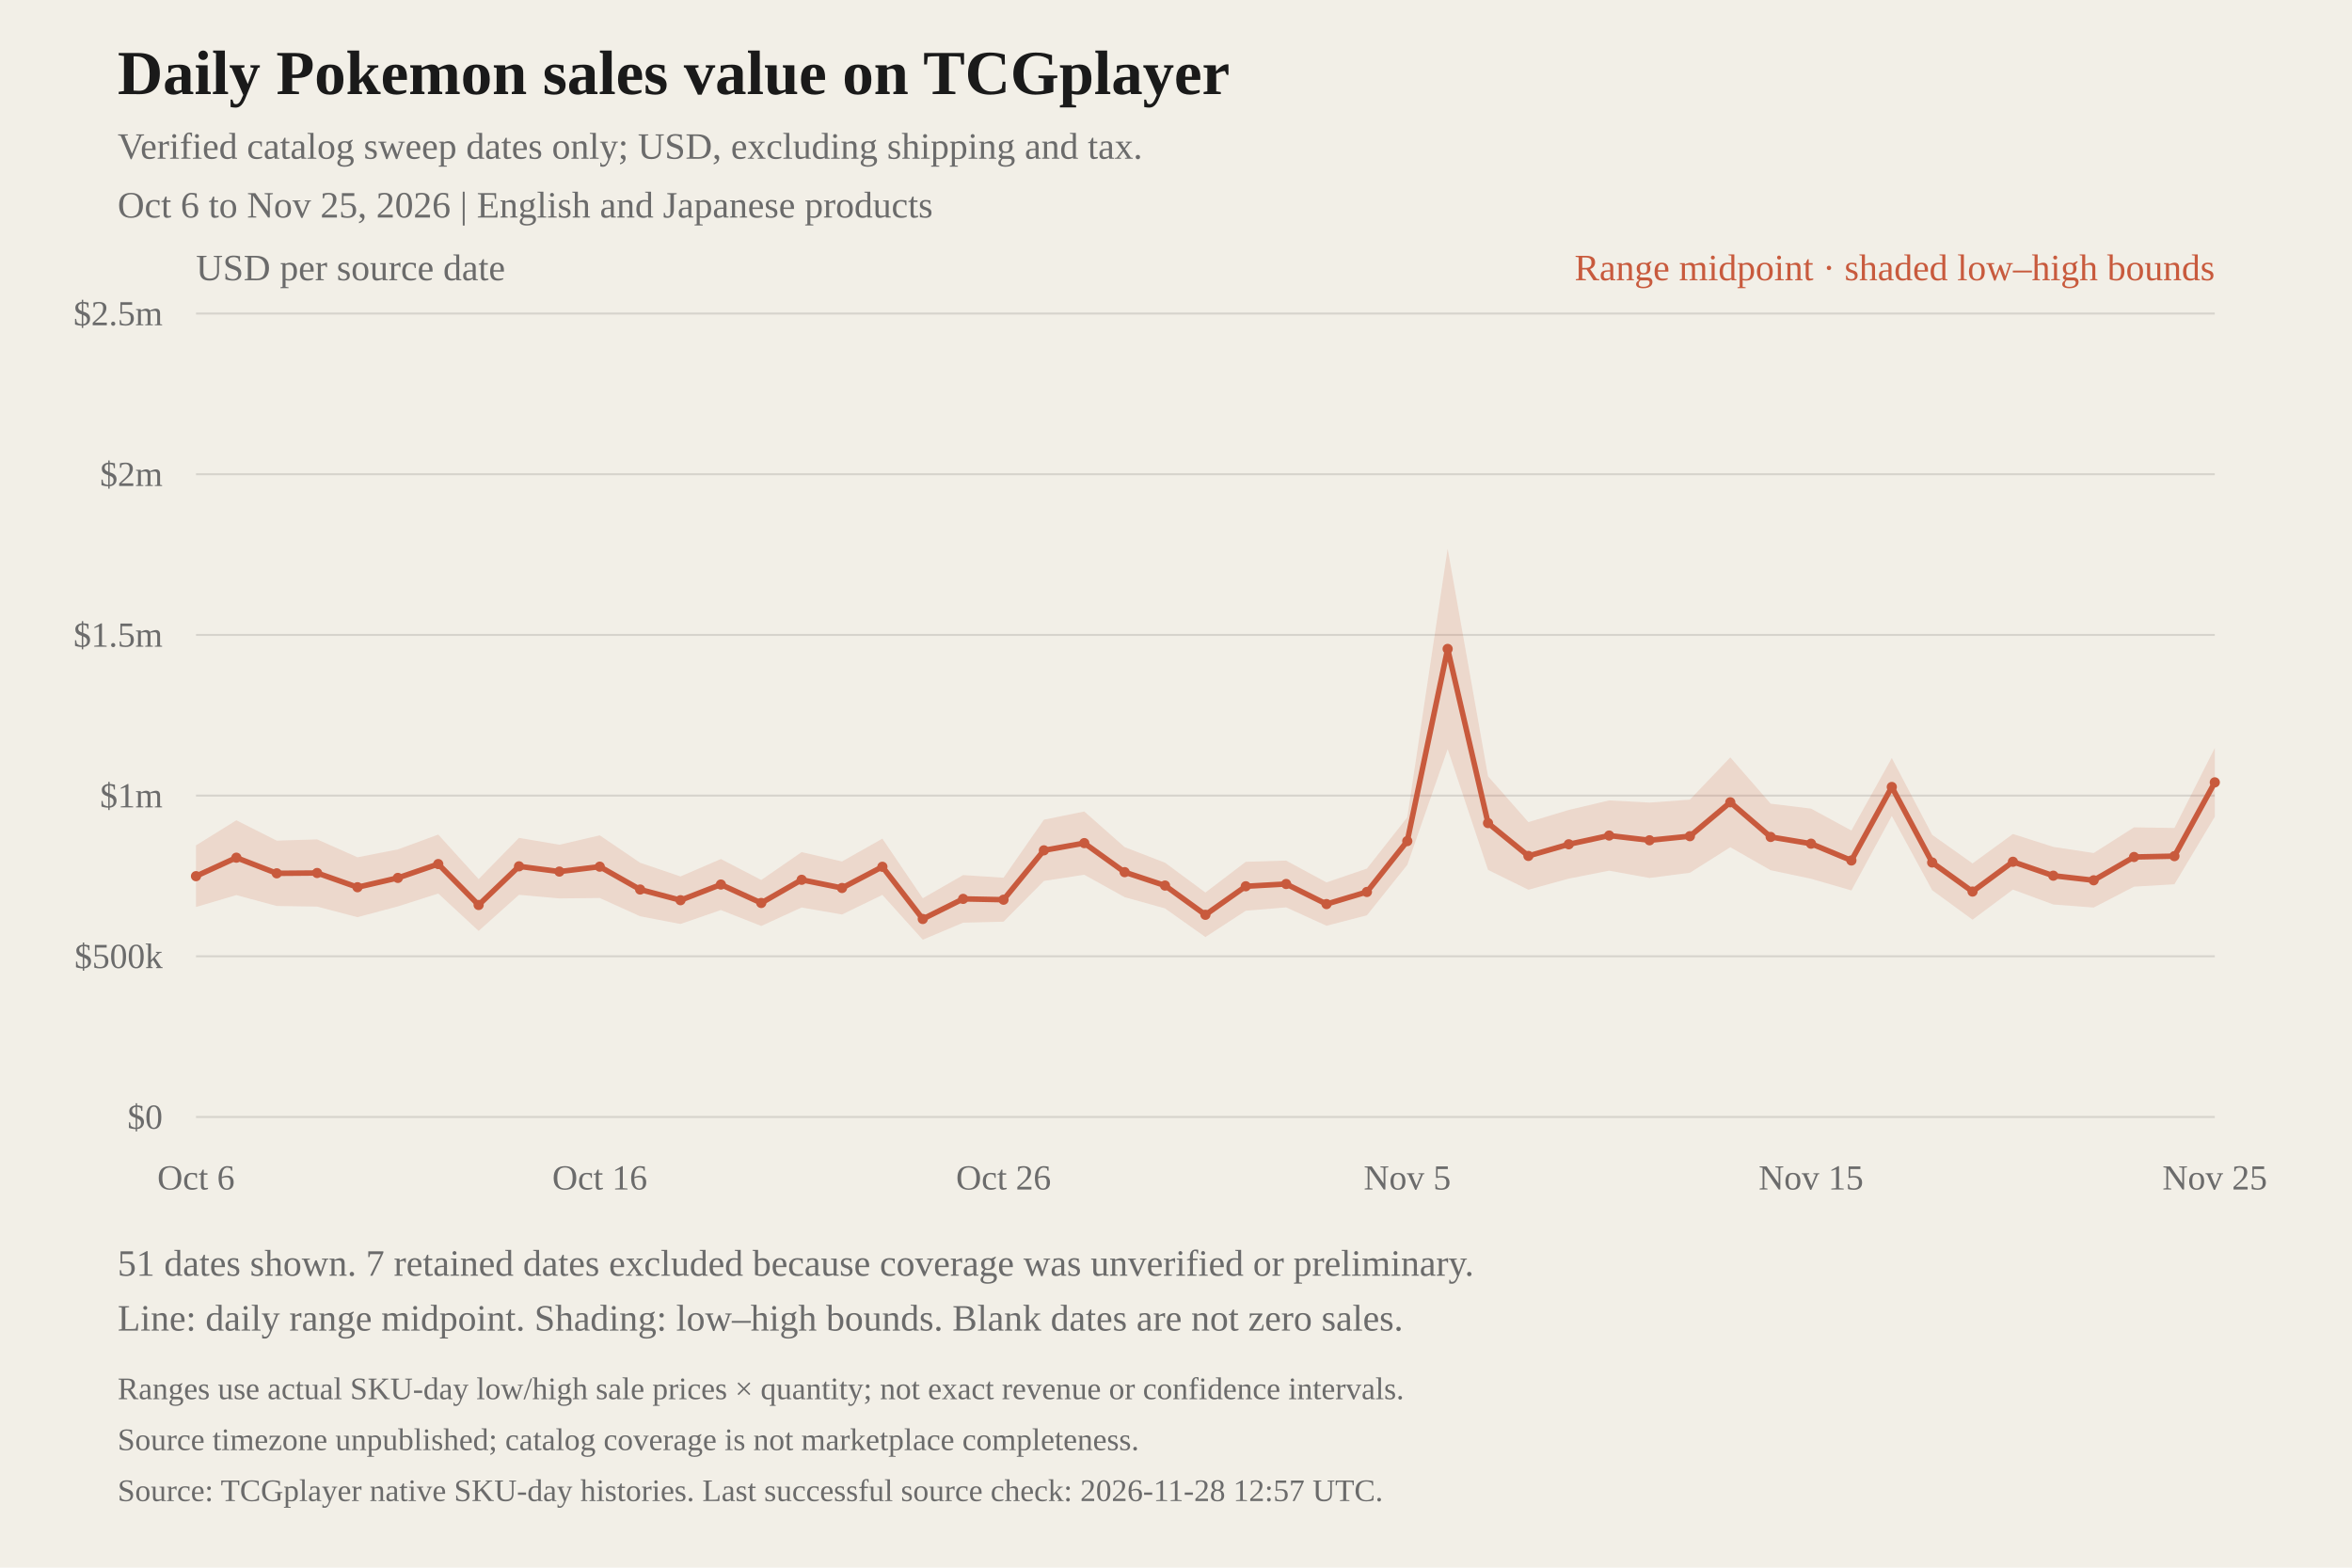
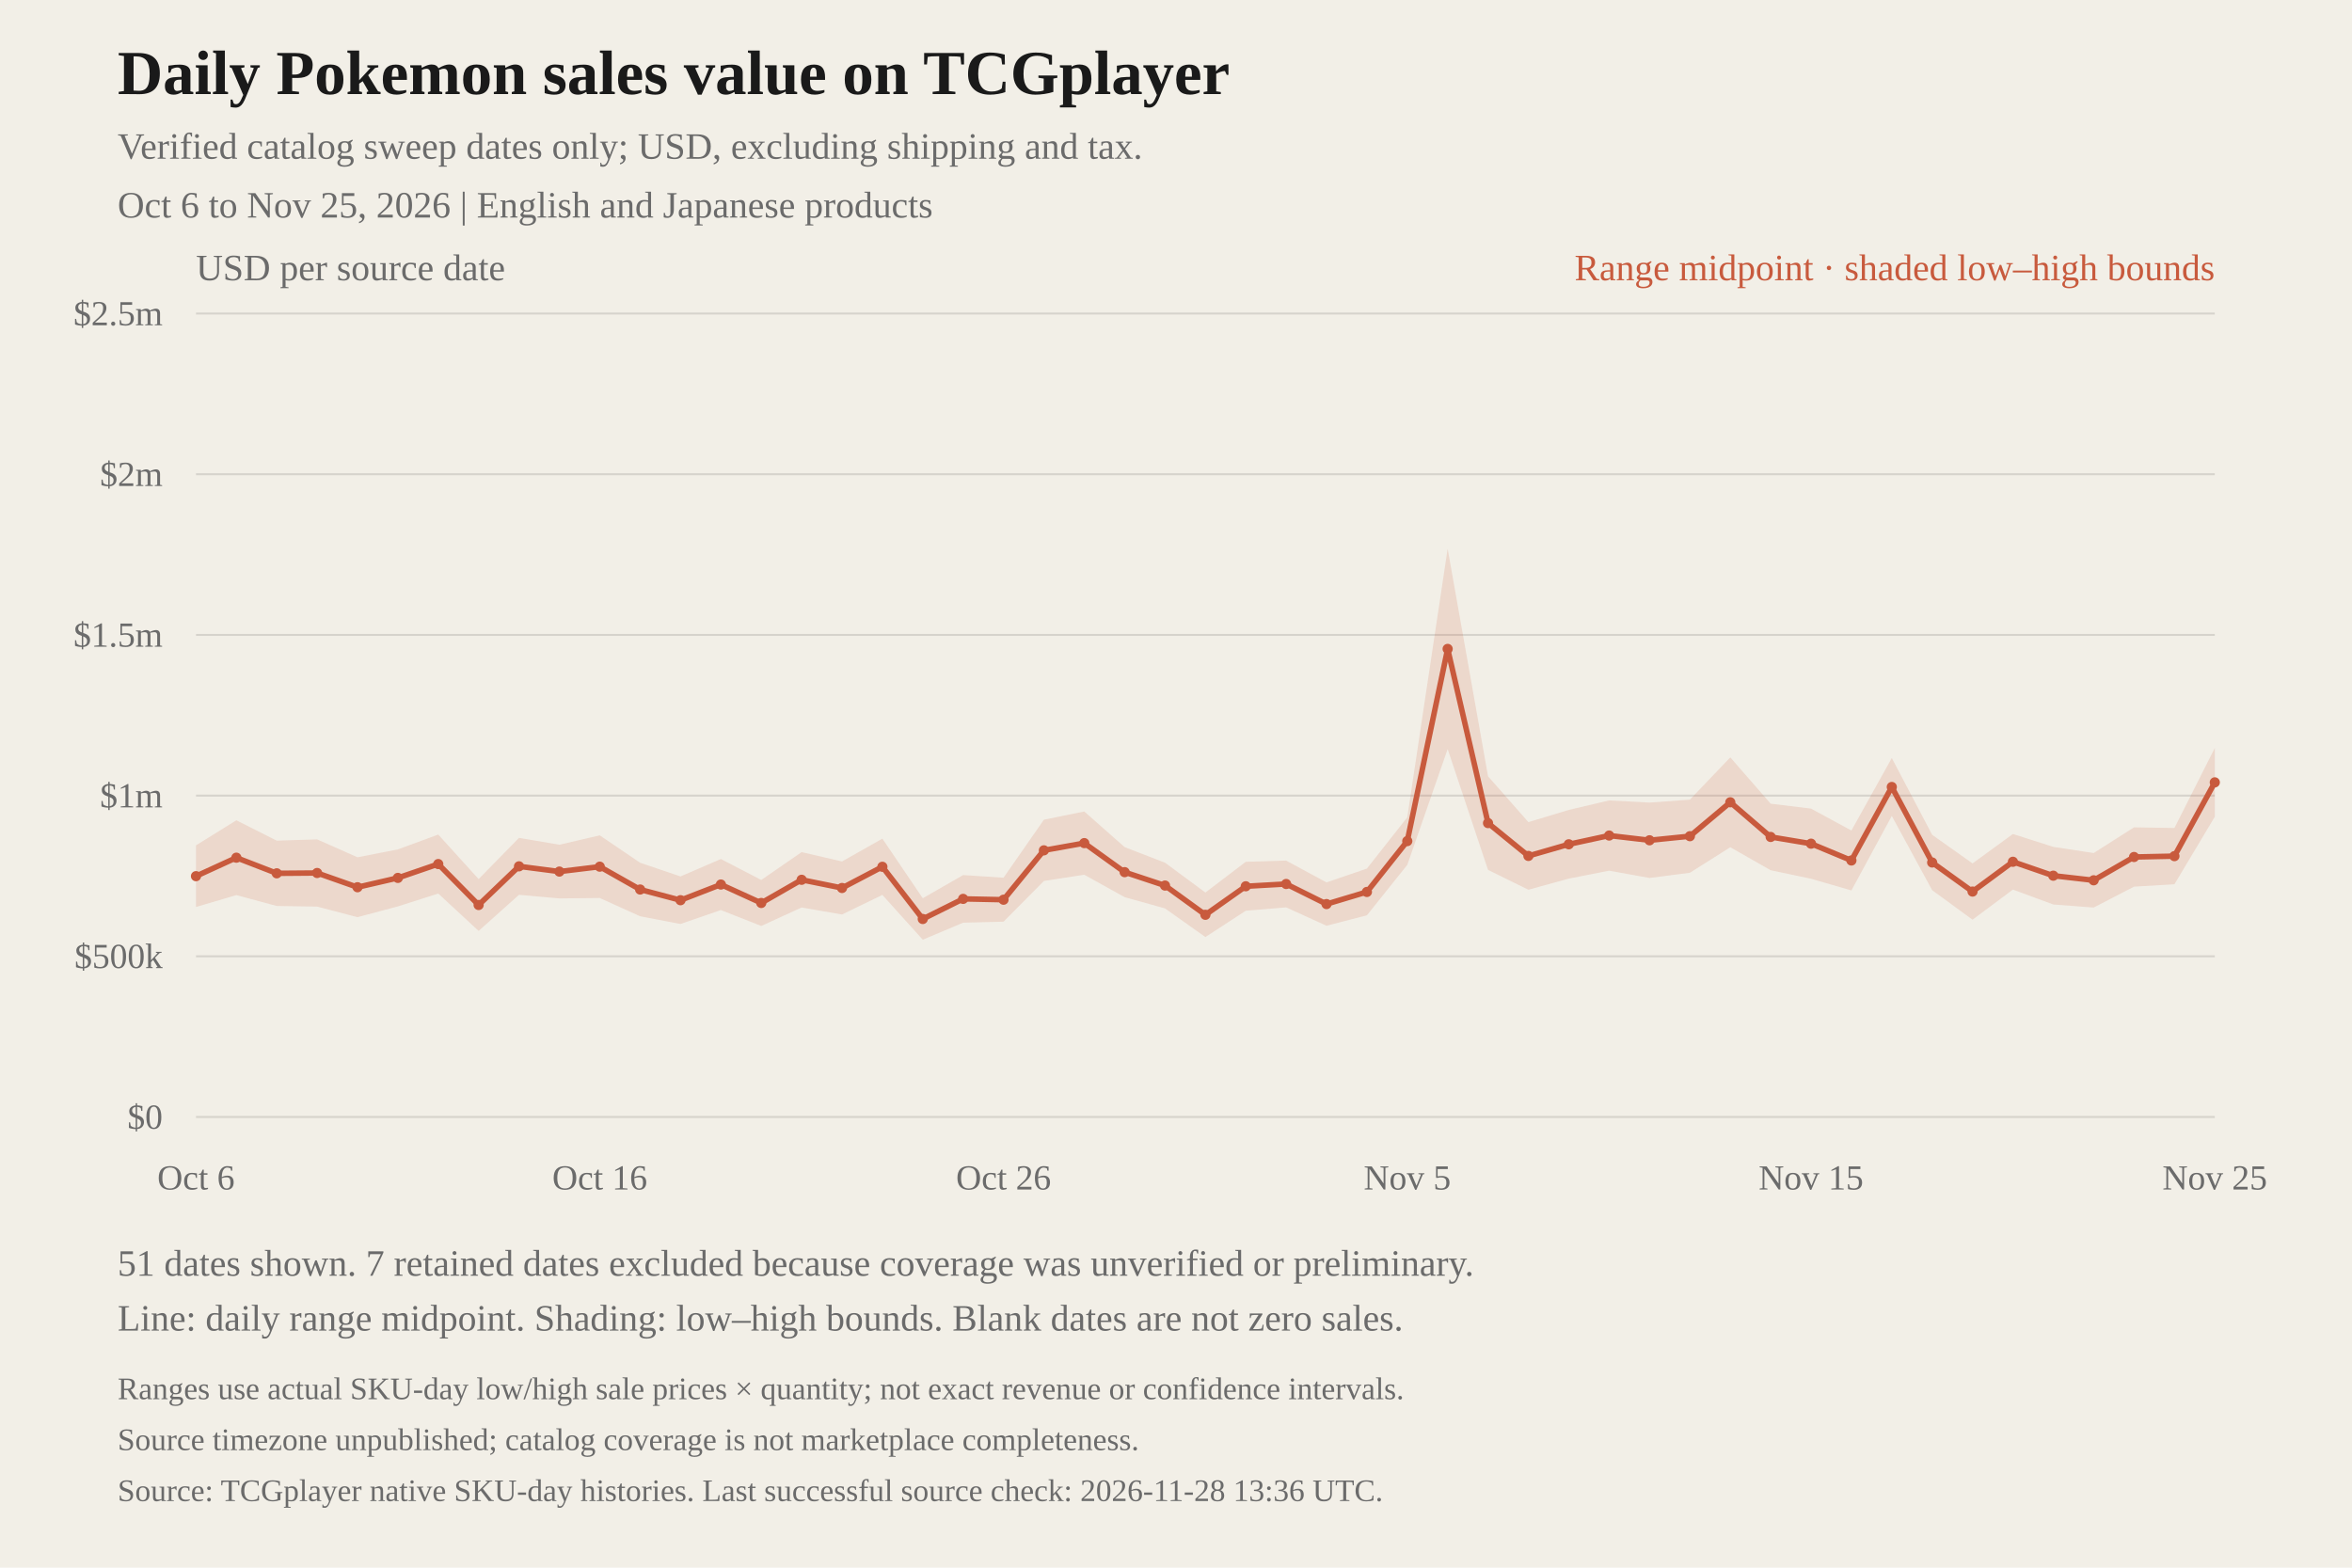
<svg xmlns="http://www.w3.org/2000/svg" width="1200" height="800" viewBox="0 0 1200 800" role="img" aria-labelledby="title description">
  <style>text{font-family:Georgia,"Liberation Serif","Times New Roman",serif;fill:#1A1A1A;font-size:19px}.title{font-size:32px;font-weight:600}.muted,.axis{fill:#6B6B6B}.axis{font-size:18px}.note{font-size:16px;fill:#6B6B6B}.grid{stroke:#D6D3CC;stroke-width:1}</style>
  <rect data-role="background" width="1200" height="800" fill="#F2EFE7" />
  <text x="60" y="48" class="title">Daily Pokemon sales value on TCGplayer</text>
  <text x="60" y="81" class="muted">Verified catalog sweep dates only; USD, excluding shipping and tax.</text>
  <text x="60" y="111" class="muted">Oct 6 to Nov 25, 2026 | English and Japanese products</text>
  <text x="100" y="143" class="muted">USD per source date</text>
  <text x="1130" y="143" text-anchor="end" style="fill:#C85A3D">Range midpoint · shaded low–high bounds</text>
  <path d="M100,570H1130" class="grid" />
  <text x="83" y="576" class="axis" text-anchor="end">$0</text>
  <path d="M100,488H1130" class="grid" />
  <text x="83" y="494" class="axis" text-anchor="end">$500k</text>
  <path d="M100,406H1130" class="grid" />
  <text x="83" y="412" class="axis" text-anchor="end">$1m</text>
  <path d="M100,324H1130" class="grid" />
  <text x="83" y="330" class="axis" text-anchor="end">$1.5m</text>
  <path d="M100,242H1130" class="grid" />
  <text x="83" y="248" class="axis" text-anchor="end">$2m</text>
  <path d="M100,160H1130" class="grid" />
  <text x="83" y="166" class="axis" text-anchor="end">$2.5m</text>
-   <polygon data-series="daily-band" points="100,431.395 120.6,418.596 141.2,428.993 161.8,428.347 182.4,437.483 203,433.454 223.6,425.889 244.2,448.6 264.8,427.569 285.4,431.071 306,426.287 326.6,440.279 347.2,447.253 367.8,438.369 388.4,449.058 409,434.841 429.6,439.616 450.2,427.977 470.8,458.392 491.4,446.556 512,447.917 532.6,418.306 553.2,414.107 573.8,432.3 594.4,440.241 615,455.468 635.6,439.795 656.2,439.174 676.8,450.3 697.4,443.246 718,417.086 738.6,280.034 759.2,396.153 779.8,419.533 800.4,413.322 821,408.458 841.6,409.566 862.2,408.054 882.8,386.495 903.4,410.127 924,412.644 944.6,423.828 965.2,386.825 985.8,426.008 1006.4,440.612 1027,425.587 1047.6,432.172 1068.2,435.314 1088.8,422.197 1109.4,422.538 1130,381.706 1130,416.78 1109.4,451.245 1088.8,452.462 1068.2,463.125 1047.6,461.564 1027,453.951 1006.4,469.323 985.8,454.266 965.2,416.371 944.6,454.391 924,448.424 903.4,444.075 882.8,432.337 862.2,445.372 841.6,448.033 821,444.31 800.4,448.363 779.8,454.039 759.2,443.908 738.6,382.255 718,441.352 697.4,467.087 676.8,472.409 656.2,463.036 635.6,464.752 615,478.179 594.4,463.563 573.8,457.823 553.2,446.38 532.6,449.56 512,470.34 491.4,470.849 470.8,479.541 450.2,456.674 429.6,466.671 409,463.09 388.4,472.524 367.8,464.4 347.2,471.512 326.6,467.575 306,458.248 285.4,458.461 264.8,456.626 244.2,475.046 223.6,455.971 203,462.546 182.4,468.031 161.8,462.639 141.2,462.325 120.6,456.767 100,462.839" fill="#C85A3D" fill-opacity="0.16" />
-   <polyline data-series="daily-midpoint" points="100,447.117 120.6,437.682 141.2,445.659 161.8,445.493 182.4,452.757 203,448 223.6,440.93 244.2,461.823 264.8,442.097 285.4,444.766 306,442.267 326.6,453.927 347.2,459.382 367.8,451.384 388.4,460.791 409,448.965 429.6,453.144 450.2,442.326 470.8,468.967 491.4,458.703 512,459.128 532.6,433.933 553.2,430.244 573.8,445.061 594.4,451.902 615,466.824 635.6,452.274 656.2,451.105 676.8,461.355 697.4,455.167 718,429.219 738.6,331.144 759.2,420.031 779.8,436.786 800.4,430.843 821,426.384 841.6,428.8 862.2,426.713 882.8,409.416 903.4,427.101 924,430.534 944.6,439.11 965.2,401.598 985.8,440.137 1006.4,454.968 1027,439.769 1047.6,446.868 1068.2,449.22 1088.8,437.33 1109.4,436.892 1130,399.243" fill="none" stroke="#C85A3D" stroke-width="2.8" stroke-linejoin="round" stroke-linecap="round" />
+   <polygon data-series="daily-band" points="100,431.395 120.6,418.596 141.2,428.993 161.8,428.347 182.4,437.483 203,433.454 223.6,425.889 244.2,448.6 264.8,427.569 285.4,431.071 306,426.287 326.6,440.279 347.2,447.253 367.8,438.369 388.4,449.058 409,434.841 429.6,439.616 450.2,427.977 470.8,458.392 491.4,446.556 512,447.917 532.6,418.306 553.2,414.107 573.8,432.3 594.4,440.241 615,455.468 635.6,439.795 656.2,439.174 676.8,450.3 697.4,443.246 718,417.086 738.6,280.034 759.2,396.153 779.8,419.533 800.4,413.322 821,408.459 841.6,409.566 862.2,408.056 882.8,386.495 903.4,410.127 924,412.644 944.6,423.828 965.2,386.829 985.8,426.008 1006.4,440.612 1027,425.587 1047.6,432.172 1068.2,435.314 1088.8,422.197 1109.4,422.538 1130,381.709 1130,416.783 1109.4,451.245 1088.8,452.462 1068.2,463.125 1047.6,461.564 1027,453.951 1006.4,469.323 985.8,454.266 965.2,416.373 944.6,454.391 924,448.424 903.4,444.076 882.8,432.337 862.2,445.374 841.6,448.033 821,444.31 800.4,448.363 779.8,454.039 759.2,443.908 738.6,382.255 718,441.352 697.4,467.087 676.8,472.409 656.2,463.036 635.6,464.752 615,478.179 594.4,463.563 573.8,457.823 553.2,446.38 532.6,449.56 512,470.34 491.4,470.849 470.8,479.541 450.2,456.674 429.6,466.671 409,463.09 388.4,472.524 367.8,464.4 347.2,471.512 326.6,467.575 306,458.248 285.4,458.461 264.8,456.626 244.2,475.046 223.6,455.971 203,462.546 182.4,468.031 161.8,462.639 141.2,462.325 120.6,456.767 100,462.839" fill="#C85A3D" fill-opacity="0.16" />
+   <polyline data-series="daily-midpoint" points="100,447.117 120.6,437.682 141.2,445.659 161.8,445.493 182.4,452.757 203,448 223.6,440.93 244.2,461.823 264.8,442.097 285.4,444.766 306,442.267 326.6,453.927 347.2,459.382 367.8,451.384 388.4,460.791 409,448.965 429.6,453.144 450.2,442.326 470.8,468.967 491.4,458.703 512,459.128 532.6,433.933 553.2,430.244 573.8,445.061 594.4,451.902 615,466.824 635.6,452.274 656.2,451.105 676.8,461.355 697.4,455.167 718,429.219 738.6,331.144 759.2,420.031 779.8,436.786 800.4,430.843 821,426.384 841.6,428.8 862.2,426.715 882.8,409.416 903.4,427.101 924,430.534 944.6,439.11 965.2,401.601 985.8,440.137 1006.4,454.968 1027,439.769 1047.6,446.868 1068.2,449.22 1088.8,437.33 1109.4,436.892 1130,399.246" fill="none" stroke="#C85A3D" stroke-width="2.8" stroke-linejoin="round" stroke-linecap="round" />
  <circle data-series="daily-observation" cx="100" cy="447.117" r="2.6" fill="#C85A3D" />
  <circle data-series="daily-observation" cx="120.6" cy="437.682" r="2.6" fill="#C85A3D" />
  <circle data-series="daily-observation" cx="141.2" cy="445.659" r="2.6" fill="#C85A3D" />
  <circle data-series="daily-observation" cx="161.8" cy="445.493" r="2.6" fill="#C85A3D" />
  <circle data-series="daily-observation" cx="182.4" cy="452.757" r="2.6" fill="#C85A3D" />
  <circle data-series="daily-observation" cx="203" cy="448" r="2.6" fill="#C85A3D" />
  <circle data-series="daily-observation" cx="223.6" cy="440.93" r="2.6" fill="#C85A3D" />
  <circle data-series="daily-observation" cx="244.2" cy="461.823" r="2.6" fill="#C85A3D" />
  <circle data-series="daily-observation" cx="264.8" cy="442.097" r="2.6" fill="#C85A3D" />
  <circle data-series="daily-observation" cx="285.4" cy="444.766" r="2.6" fill="#C85A3D" />
  <circle data-series="daily-observation" cx="306" cy="442.267" r="2.6" fill="#C85A3D" />
  <circle data-series="daily-observation" cx="326.6" cy="453.927" r="2.6" fill="#C85A3D" />
  <circle data-series="daily-observation" cx="347.2" cy="459.382" r="2.6" fill="#C85A3D" />
  <circle data-series="daily-observation" cx="367.8" cy="451.384" r="2.6" fill="#C85A3D" />
  <circle data-series="daily-observation" cx="388.4" cy="460.791" r="2.6" fill="#C85A3D" />
  <circle data-series="daily-observation" cx="409" cy="448.965" r="2.6" fill="#C85A3D" />
  <circle data-series="daily-observation" cx="429.6" cy="453.144" r="2.6" fill="#C85A3D" />
  <circle data-series="daily-observation" cx="450.2" cy="442.326" r="2.6" fill="#C85A3D" />
  <circle data-series="daily-observation" cx="470.8" cy="468.967" r="2.6" fill="#C85A3D" />
  <circle data-series="daily-observation" cx="491.4" cy="458.703" r="2.6" fill="#C85A3D" />
  <circle data-series="daily-observation" cx="512" cy="459.128" r="2.6" fill="#C85A3D" />
  <circle data-series="daily-observation" cx="532.6" cy="433.933" r="2.6" fill="#C85A3D" />
  <circle data-series="daily-observation" cx="553.2" cy="430.244" r="2.6" fill="#C85A3D" />
  <circle data-series="daily-observation" cx="573.8" cy="445.061" r="2.6" fill="#C85A3D" />
  <circle data-series="daily-observation" cx="594.4" cy="451.902" r="2.6" fill="#C85A3D" />
  <circle data-series="daily-observation" cx="615" cy="466.824" r="2.6" fill="#C85A3D" />
  <circle data-series="daily-observation" cx="635.6" cy="452.274" r="2.6" fill="#C85A3D" />
  <circle data-series="daily-observation" cx="656.2" cy="451.105" r="2.6" fill="#C85A3D" />
  <circle data-series="daily-observation" cx="676.8" cy="461.355" r="2.6" fill="#C85A3D" />
  <circle data-series="daily-observation" cx="697.4" cy="455.167" r="2.6" fill="#C85A3D" />
  <circle data-series="daily-observation" cx="718" cy="429.219" r="2.6" fill="#C85A3D" />
  <circle data-series="daily-observation" cx="738.6" cy="331.144" r="2.6" fill="#C85A3D" />
  <circle data-series="daily-observation" cx="759.2" cy="420.031" r="2.6" fill="#C85A3D" />
  <circle data-series="daily-observation" cx="779.8" cy="436.786" r="2.6" fill="#C85A3D" />
  <circle data-series="daily-observation" cx="800.4" cy="430.843" r="2.6" fill="#C85A3D" />
  <circle data-series="daily-observation" cx="821" cy="426.384" r="2.6" fill="#C85A3D" />
  <circle data-series="daily-observation" cx="841.6" cy="428.8" r="2.6" fill="#C85A3D" />
-   <circle data-series="daily-observation" cx="862.2" cy="426.713" r="2.6" fill="#C85A3D" />
+   <circle data-series="daily-observation" cx="862.2" cy="426.715" r="2.6" fill="#C85A3D" />
  <circle data-series="daily-observation" cx="882.8" cy="409.416" r="2.6" fill="#C85A3D" />
  <circle data-series="daily-observation" cx="903.4" cy="427.101" r="2.6" fill="#C85A3D" />
  <circle data-series="daily-observation" cx="924" cy="430.534" r="2.6" fill="#C85A3D" />
  <circle data-series="daily-observation" cx="944.6" cy="439.11" r="2.6" fill="#C85A3D" />
-   <circle data-series="daily-observation" cx="965.2" cy="401.598" r="2.6" fill="#C85A3D" />
+   <circle data-series="daily-observation" cx="965.2" cy="401.601" r="2.6" fill="#C85A3D" />
  <circle data-series="daily-observation" cx="985.8" cy="440.137" r="2.6" fill="#C85A3D" />
  <circle data-series="daily-observation" cx="1006.4" cy="454.968" r="2.6" fill="#C85A3D" />
  <circle data-series="daily-observation" cx="1027" cy="439.769" r="2.6" fill="#C85A3D" />
  <circle data-series="daily-observation" cx="1047.6" cy="446.868" r="2.6" fill="#C85A3D" />
  <circle data-series="daily-observation" cx="1068.2" cy="449.22" r="2.6" fill="#C85A3D" />
  <circle data-series="daily-observation" cx="1088.8" cy="437.33" r="2.6" fill="#C85A3D" />
  <circle data-series="daily-observation" cx="1109.4" cy="436.892" r="2.6" fill="#C85A3D" />
-   <circle data-series="daily-observation" cx="1130" cy="399.243" r="2.6" fill="#C85A3D" />
+   <circle data-series="daily-observation" cx="1130" cy="399.246" r="2.6" fill="#C85A3D" />
  <text x="100" y="607" class="axis" text-anchor="middle">Oct 6</text>
  <text x="306" y="607" class="axis" text-anchor="middle">Oct 16</text>
  <text x="512" y="607" class="axis" text-anchor="middle">Oct 26</text>
  <text x="718" y="607" class="axis" text-anchor="middle">Nov 5</text>
  <text x="924" y="607" class="axis" text-anchor="middle">Nov 15</text>
  <text x="1130" y="607" class="axis" text-anchor="middle">Nov 25</text>
  <text x="60" y="651" class="muted">51 dates shown. 7 retained dates excluded because coverage was unverified or preliminary.</text>
  <text x="60" y="679" class="muted">Line: daily range midpoint. Shading: low–high bounds. Blank dates are not zero sales.</text>
  <text x="60" y="714" class="note">Ranges use actual SKU-day low/high sale prices × quantity; not exact revenue or confidence intervals.</text>
  <text x="60" y="740" class="note">Source timezone unpublished; catalog coverage is not marketplace completeness.</text>
-   <text x="60" y="766" class="note">Source: TCGplayer native SKU-day histories. Last successful source check: 2026-11-28 12:57 UTC.</text>
+   <text x="60" y="766" class="note">Source: TCGplayer native SKU-day histories. Last successful source check: 2026-11-28 13:36 UTC.</text>
</svg>
